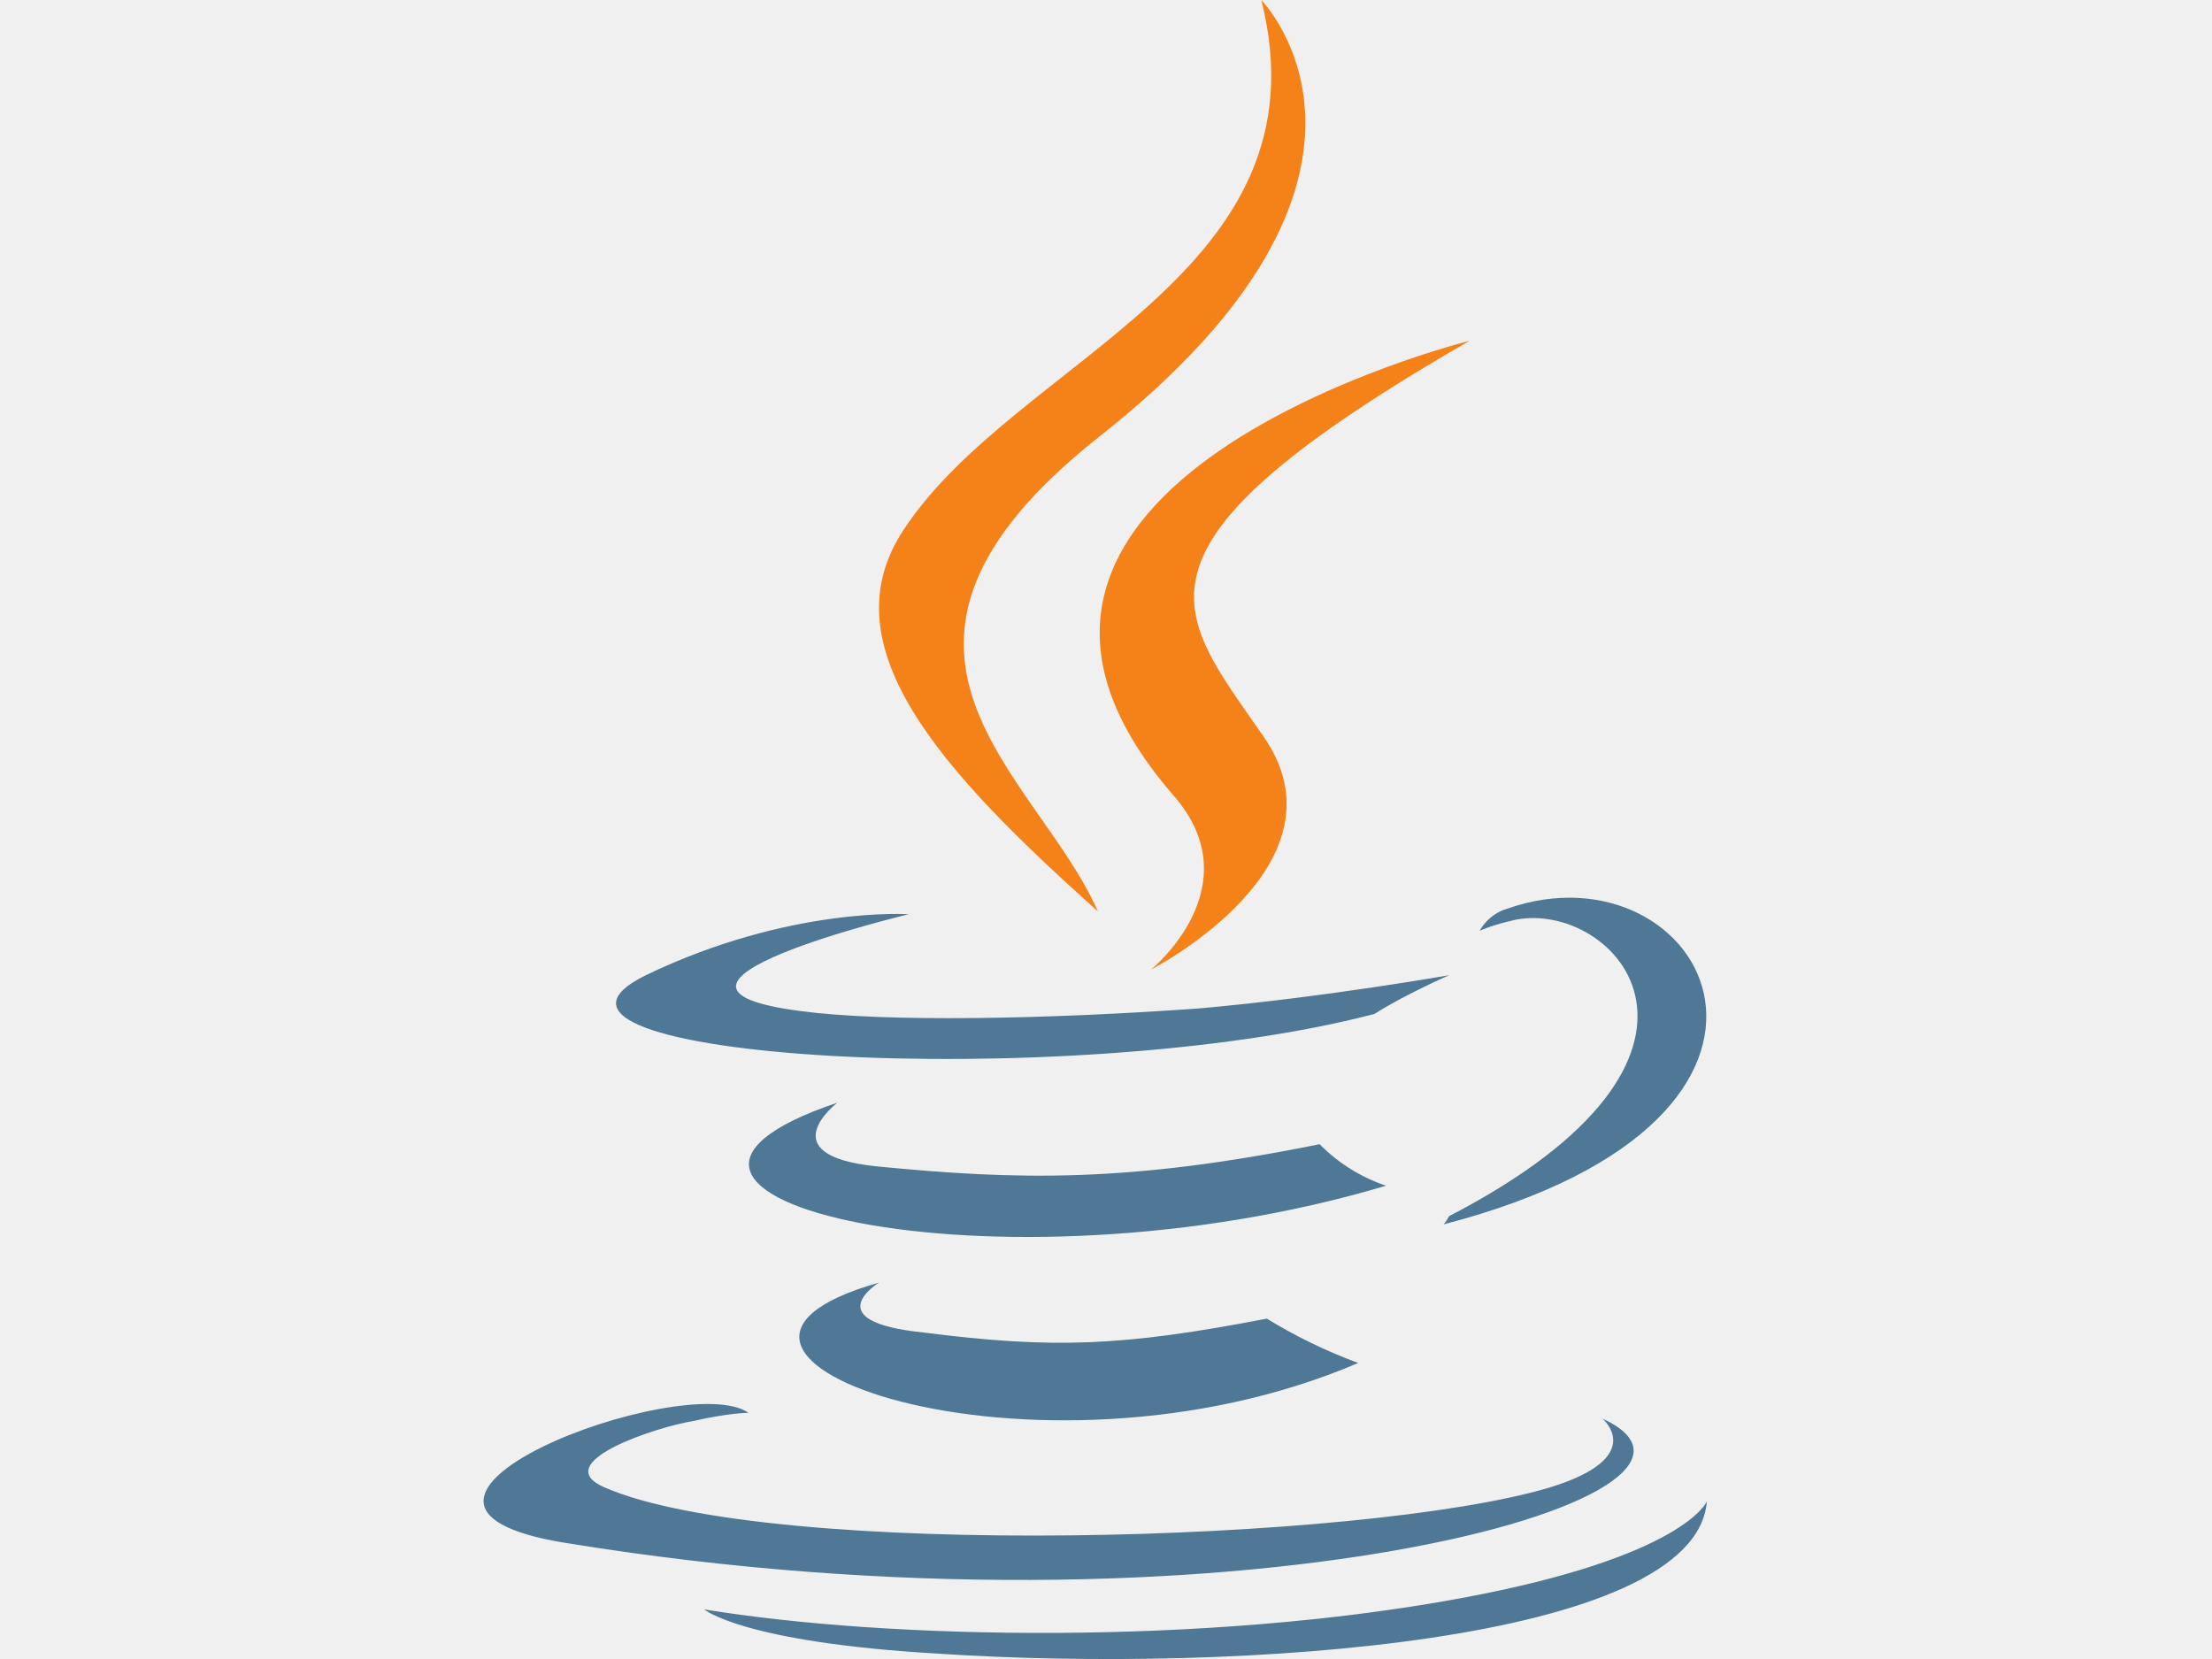
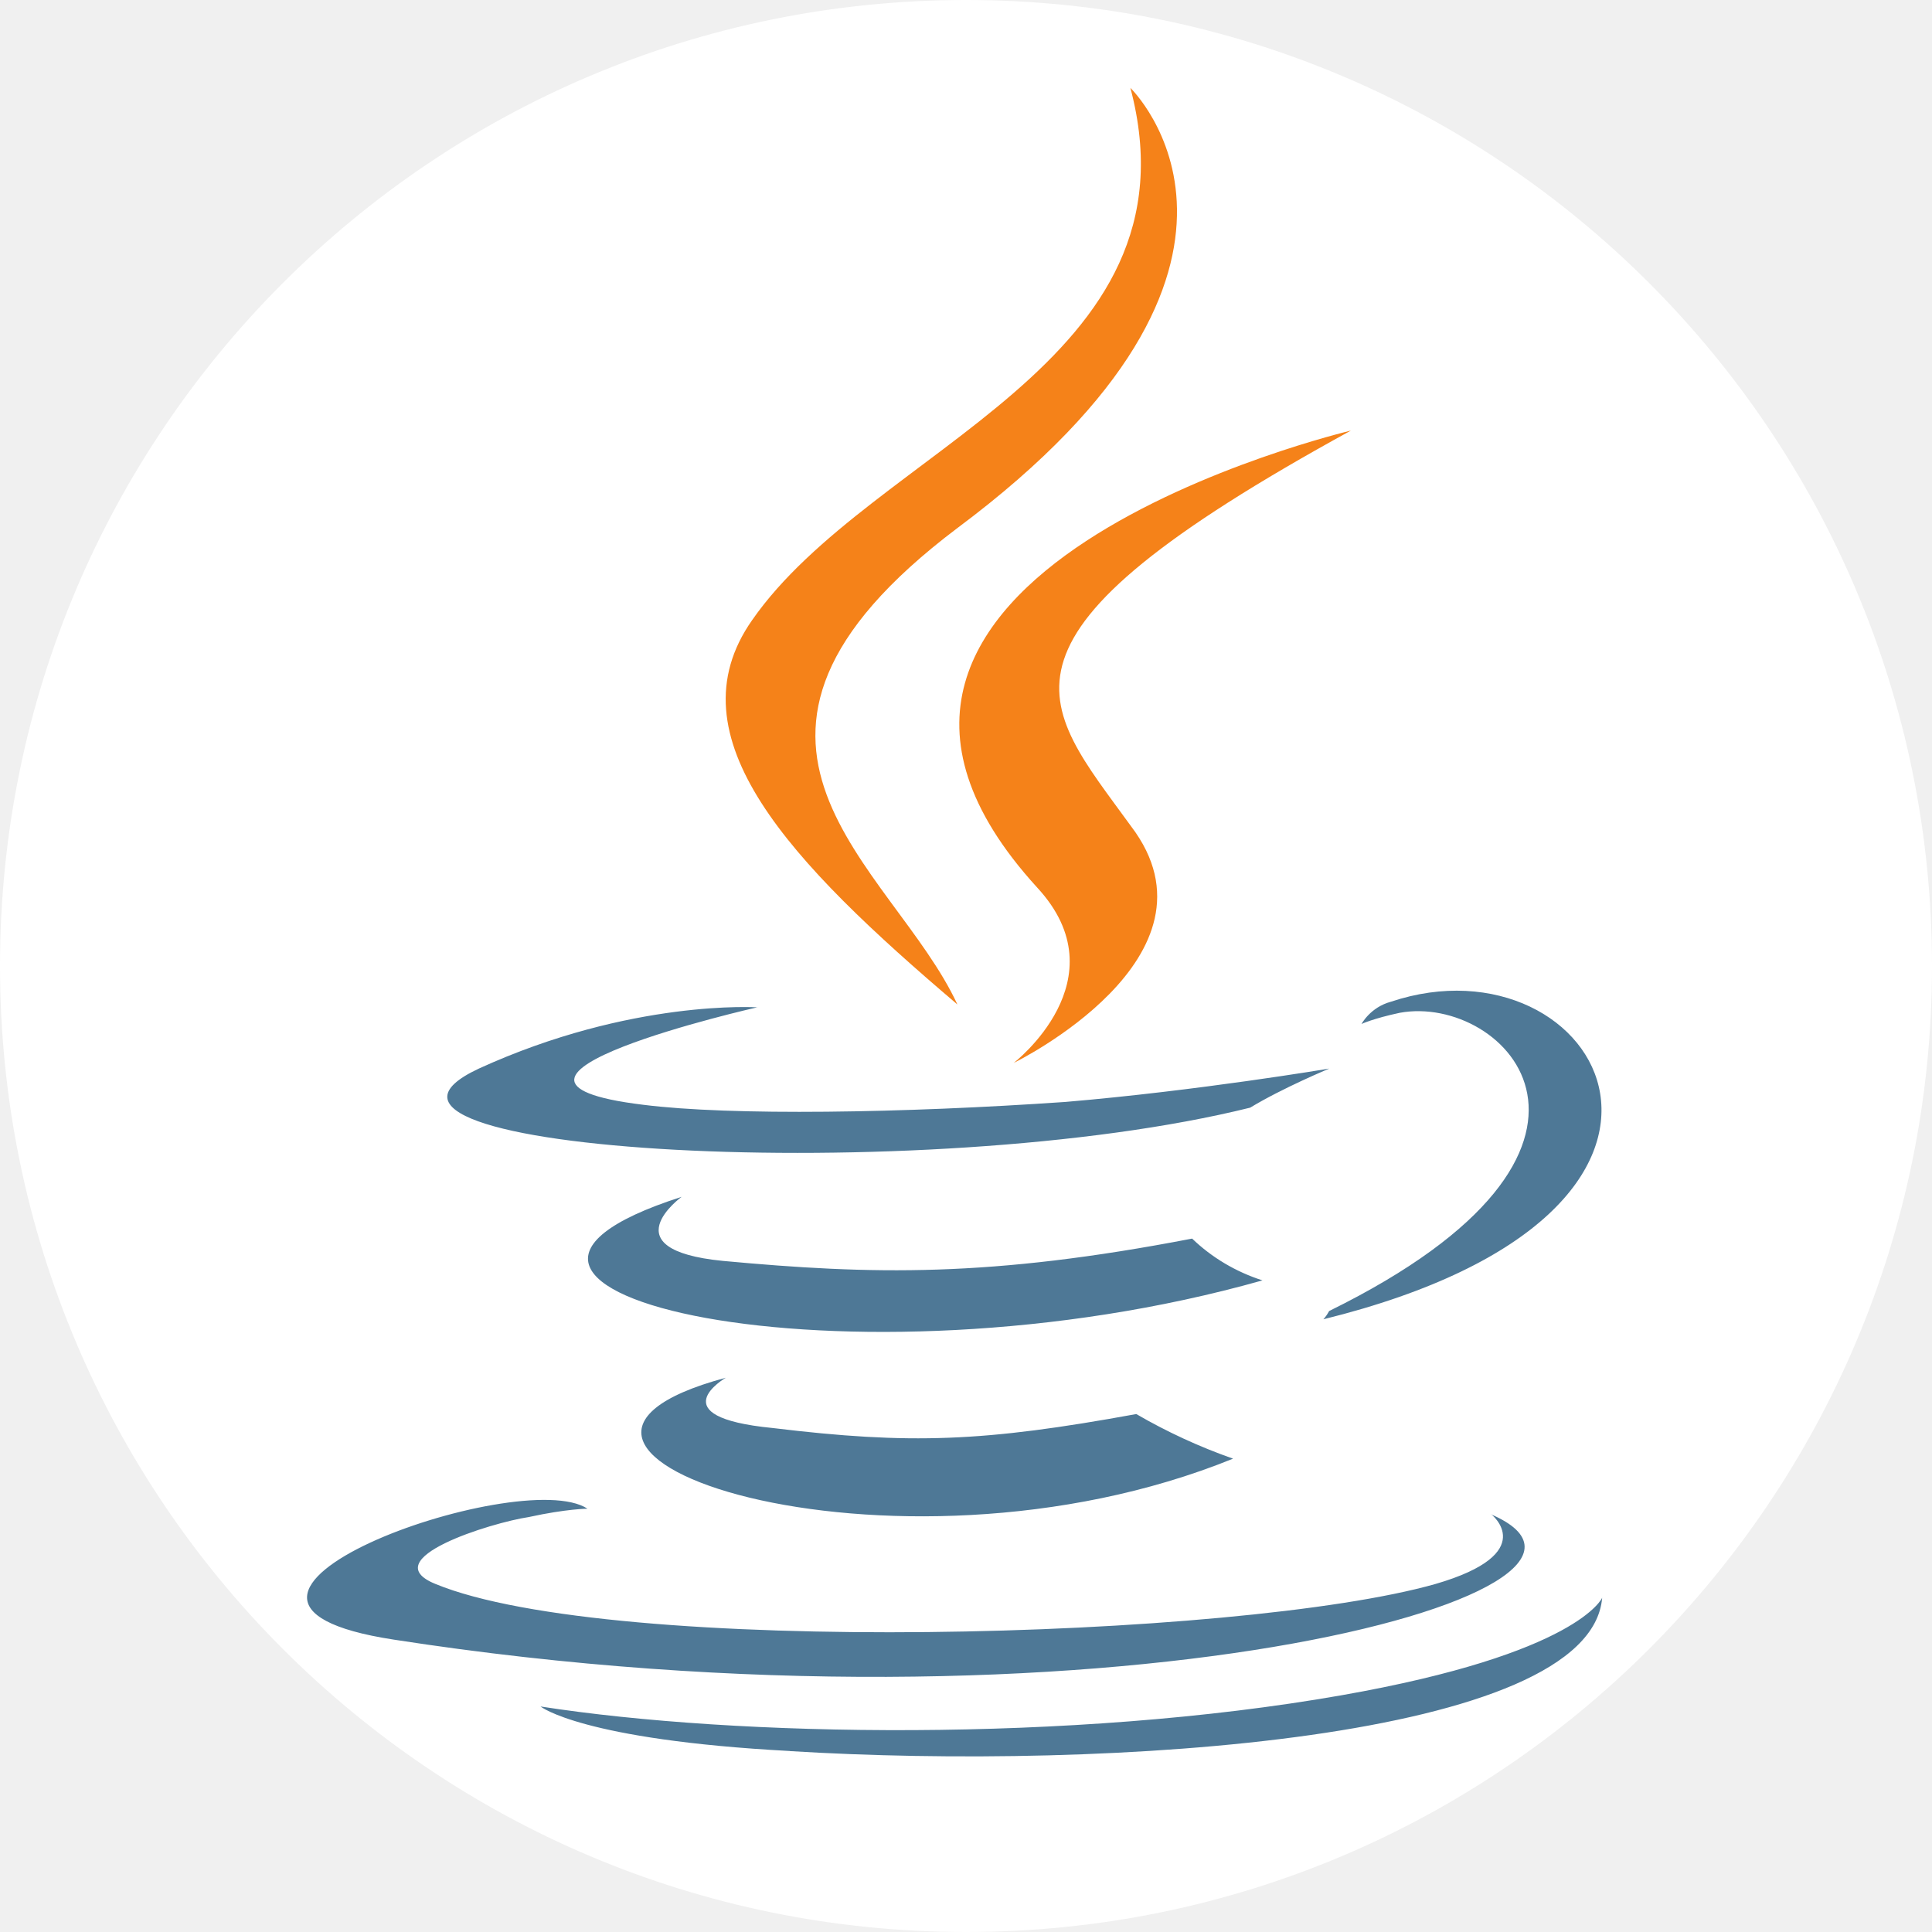
- <svg xmlns="http://www.w3.org/2000/svg" width="64" height="48" viewBox="0 0 32 32">
-   <path d="M11.622 24.74s-1.23.748.855.962c2.51.32 3.847.267 6.625-.267a10.02 10.02 0 0 0 1.763.855c-6.25 2.672-14.16-.16-9.244-1.55zm-.8-3.473s-1.336 1.015.748 1.23c2.725.267 4.862.32 8.55-.427a3.26 3.26 0 0 0 1.282.801c-7.534 2.244-15.976.214-10.58-1.603zm14.747 6.09s.908.748-1.015 1.336c-3.58 1.07-15.014 1.39-18.22 0-1.122-.48 1.015-1.175 1.7-1.282.695-.16 1.07-.16 1.07-.16-1.23-.855-8.175 1.763-3.526 2.51 12.77 2.084 23.296-.908 19.983-2.404zM12.2 17.633s-5.824 1.39-2.084 1.87c1.603.214 4.755.16 7.694-.053 2.404-.214 4.81-.64 4.81-.64s-.855.374-1.443.748c-5.93 1.55-17.312.855-14.052-.748 2.778-1.336 5.076-1.175 5.076-1.175zm10.42 5.824c5.984-3.1 3.206-6.09 1.282-5.717-.48.107-.695.214-.695.214s.16-.32.534-.427c3.794-1.336 6.786 4.007-1.23 6.09 0 0 .053-.053.107-.16zm-9.83 8.442c5.77.374 14.587-.214 14.8-2.94 0 0-.427 1.07-4.755 1.87-4.916.908-11.007.8-14.587.214 0 0 .748.64 4.542.855z" fill="#4e7896" />
-   <path d="M18.996.001s3.313 3.366-3.152 8.442c-5.183 4.114-1.175 6.465 0 9.137-3.046-2.725-5.236-5.13-3.74-7.373C14.294 6.893 20.332 5.3 18.996.001zm-1.7 15.335c1.55 1.763-.427 3.366-.427 3.366s3.954-2.03 2.137-4.542c-1.656-2.404-2.94-3.58 4.007-7.587 0 0-10.953 2.725-5.717 8.763z" fill="#f58219" />
+ <svg xmlns="http://www.w3.org/2000/svg" width="22" height="22" viewBox="0 0 22 22" fill="none">
+   <circle cx="11" cy="11" r="11" fill="white" />
+   <g clip-path="url(#clip0)">
+     <path d="M8.264 15.689C8.264 15.689 7.495 16.134 8.798 16.261C10.367 16.451 11.203 16.419 12.939 16.102C13.288 16.305 13.657 16.475 14.041 16.61C10.134 18.196 5.191 16.515 8.263 15.689H8.264ZM7.764 13.627C7.764 13.627 6.929 14.23 8.231 14.358C9.934 14.516 11.27 14.548 13.575 14.104C13.799 14.32 14.074 14.483 14.376 14.58C9.667 15.912 4.391 14.707 7.764 13.628V13.627ZM16.981 17.243C16.981 17.243 17.548 17.687 16.346 18.037C14.109 18.672 6.962 18.862 4.959 18.037C4.257 17.752 5.593 17.339 6.021 17.275C6.456 17.18 6.69 17.18 6.69 17.18C5.921 16.673 1.581 18.227 4.486 18.671C12.467 19.908 19.046 18.131 16.976 17.243H16.981ZM8.625 11.47C8.625 11.47 4.985 12.295 7.322 12.58C8.324 12.707 10.294 12.675 12.131 12.548C13.634 12.421 15.137 12.168 15.137 12.168C15.137 12.168 14.603 12.39 14.236 12.613C10.529 13.533 3.416 13.12 5.453 12.168C7.189 11.375 8.626 11.471 8.626 11.471L8.625 11.47ZM15.137 14.928C18.878 13.087 17.141 11.312 15.939 11.533C15.639 11.597 15.504 11.66 15.504 11.66C15.504 11.66 15.604 11.47 15.838 11.407C18.209 10.613 20.079 13.786 15.069 15.023C15.069 15.023 15.102 14.991 15.136 14.928H15.137ZM8.994 19.94C12.6 20.162 18.111 19.813 18.244 18.194C18.244 18.194 17.977 18.83 15.272 19.305C12.199 19.844 8.392 19.78 6.155 19.432C6.155 19.432 6.622 19.812 8.994 19.939V19.94Z" fill="#4E7896" />
+     <path d="M12.872 1.001C12.872 1.001 14.943 2.999 10.902 6.013C7.663 8.456 10.168 9.852 10.902 11.438C8.999 9.82 7.63 8.392 8.565 7.061C9.934 5.093 13.707 4.147 12.872 1.001ZM11.81 10.106C12.779 11.153 11.543 12.104 11.543 12.104C11.543 12.104 14.014 10.899 12.879 9.408C11.844 7.98 11.041 7.282 15.383 4.903C15.383 4.903 8.537 6.521 11.81 10.106V10.106Z" fill="#F58219" />
+   </g>
+   <defs>
+     <clipPath id="clip0">
+       <rect width="20" height="19" fill="white" transform="translate(1 1)" />
+     </clipPath>
+   </defs>
</svg>
